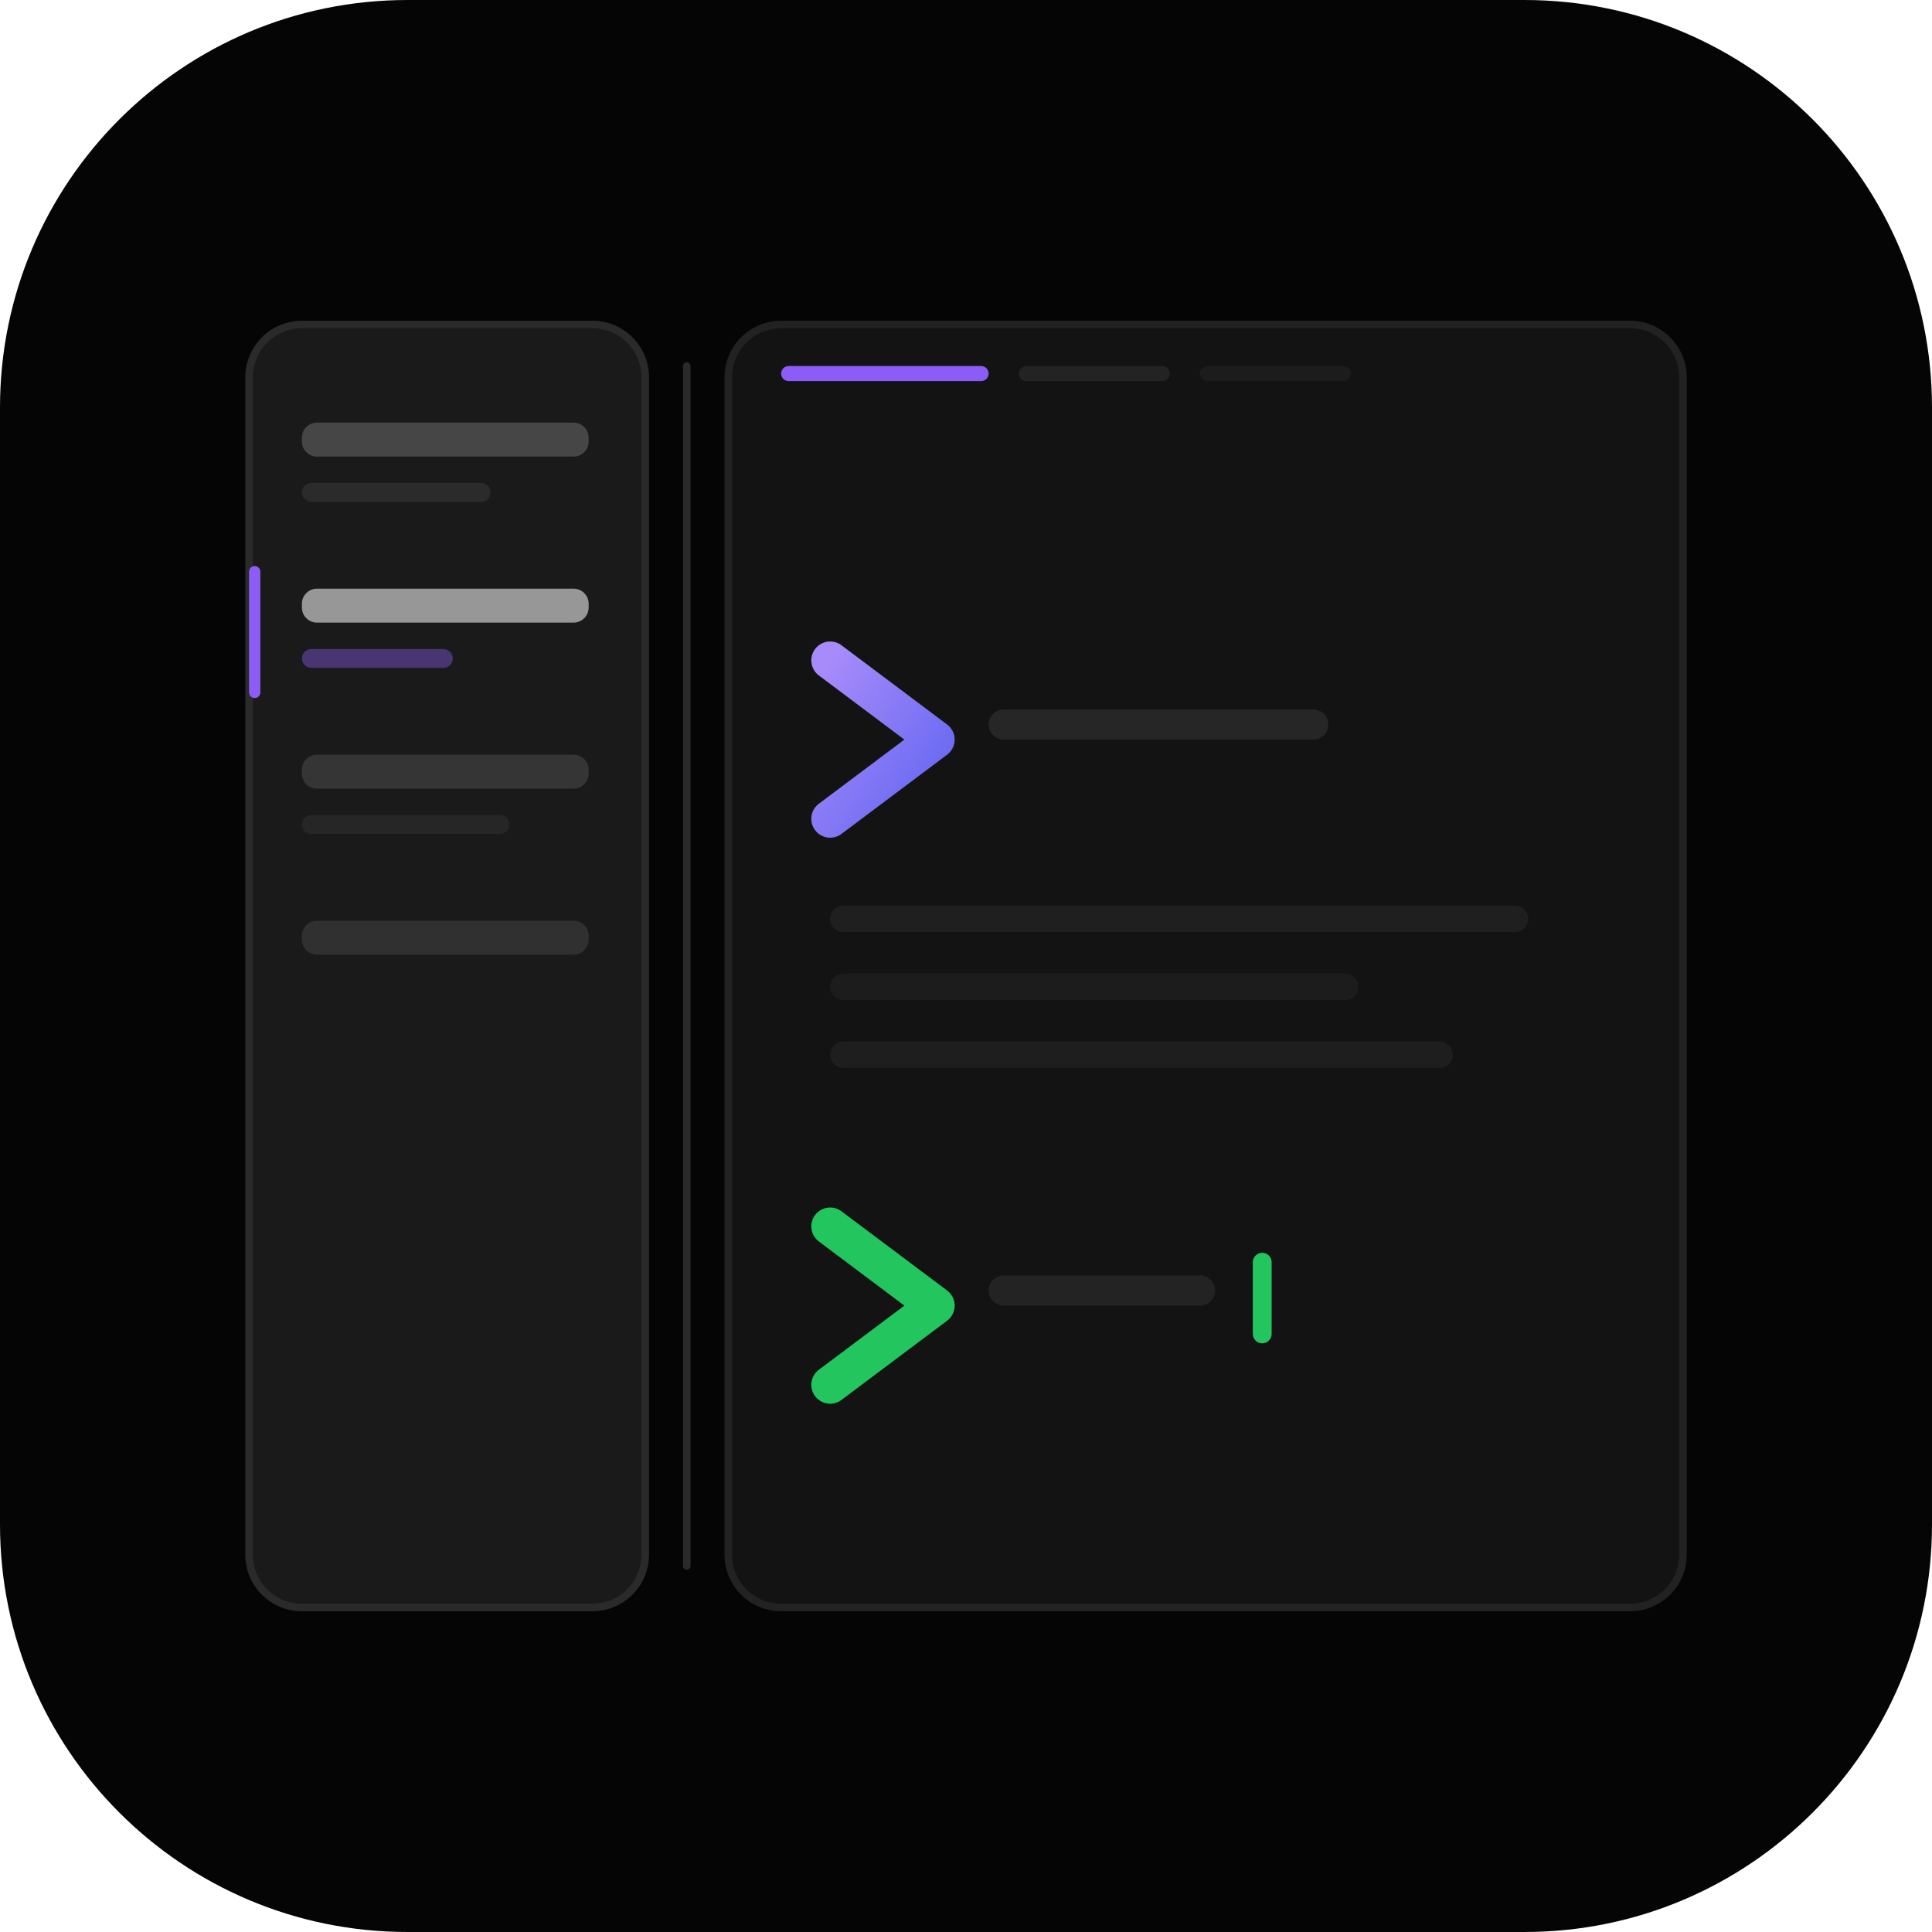
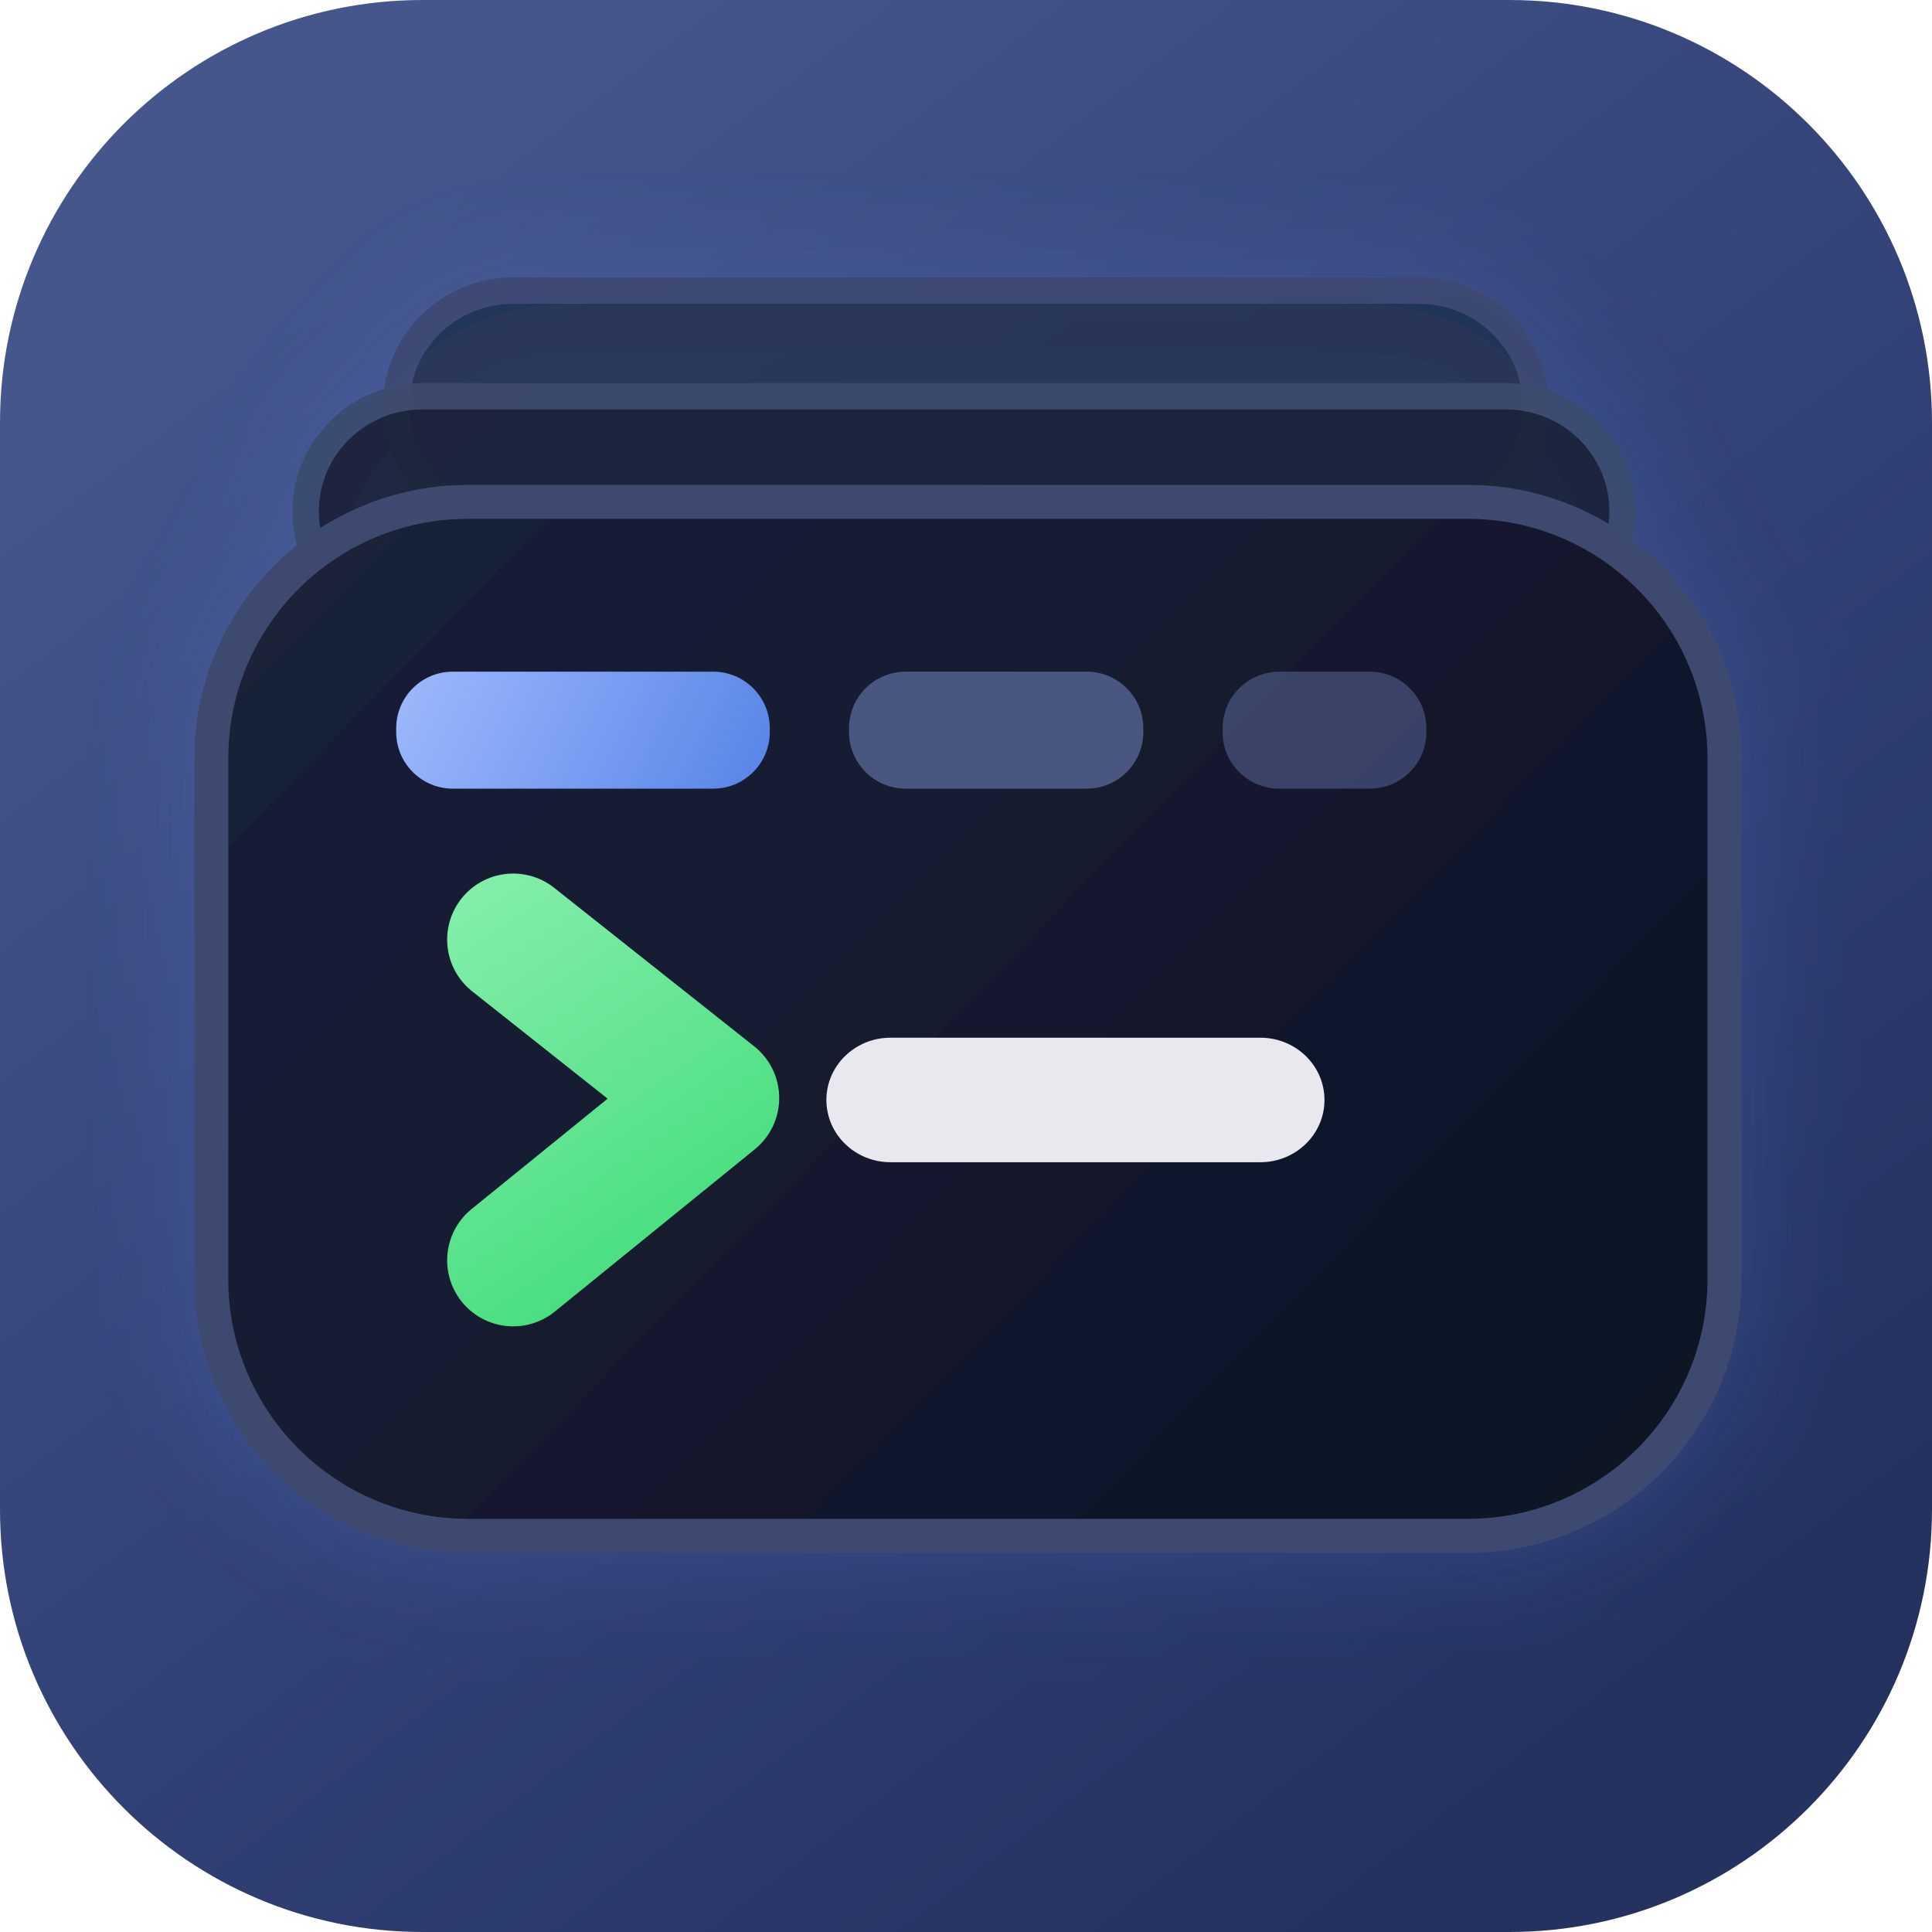
<svg xmlns="http://www.w3.org/2000/svg" viewBox="0 0 512 512" width="512" height="512">
  <defs>
-     <linearGradient id="prompt" x1="0%" y1="0%" x2="100%" y2="100%">
-       <stop offset="0%" stop-color="#a78bfa" />
-       <stop offset="100%" stop-color="#6366f1" />
+     <linearGradient id="bg" x1="96" y1="48" x2="416" y2="464" gradientUnits="userSpaceOnUse">
+       <stop offset="0" stop-color="#44568c" />
+       <stop offset="0.55" stop-color="#324176" />
+       <stop offset="1" stop-color="#243260" />
    </linearGradient>
+     <linearGradient id="panel" x1="109" y1="114" x2="412" y2="409" gradientUnits="userSpaceOnUse">
+       <stop offset="0" stop-color="#1a2138" />
+       <stop offset="1" stop-color="#0d1224" />
+     </linearGradient>
+     <linearGradient id="tab" x1="105" y1="146" x2="204" y2="195" gradientUnits="userSpaceOnUse">
+       <stop offset="0" stop-color="#a8c1ff" />
+       <stop offset="1" stop-color="#5b87e8" />
+     </linearGradient>
+     <linearGradient id="prompt" x1="129" y1="227" x2="192" y2="320" gradientUnits="userSpaceOnUse">
+       <stop offset="0" stop-color="#86efac" />
+       <stop offset="1" stop-color="#4ade80" />
+     </linearGradient>
+     <filter id="shadow" x="20" y="41" width="472" height="418" color-interpolation-filters="sRGB" filterUnits="userSpaceOnUse">
+       <feDropShadow dx="0" dy="20" stdDeviation="20" flood-color="#000000" flood-opacity="0.45" />
+       <feDropShadow dx="0" dy="0" stdDeviation="16" flood-color="#5b87e8" flood-opacity="0.22" />
+     </filter>
  </defs>
-   <rect width="512" height="512" rx="108" fill="#050505" />
-   <rect x="66" y="86" width="105" height="340" rx="14" fill="#1a1a1a" />
-   <rect x="66" y="86" width="105" height="340" rx="14" fill="none" stroke="#2a2a2a" stroke-width="2" />
-   <rect x="80" y="112" width="76" height="9" rx="4" fill="#888" opacity="0.4" />
-   <rect x="80" y="128" width="50" height="5" rx="2.5" fill="#555" opacity="0.3" />
-   <rect x="66" y="150" width="3" height="35" rx="1.5" fill="#8b5cf6" />
-   <rect x="80" y="156" width="76" height="9" rx="4" fill="#ccc" opacity="0.7" />
-   <rect x="80" y="172" width="40" height="5" rx="2.5" fill="#8b5cf6" opacity="0.4" />
-   <rect x="80" y="200" width="76" height="9" rx="4" fill="#888" opacity="0.25" />
-   <rect x="80" y="216" width="55" height="5" rx="2.5" fill="#555" opacity="0.2" />
-   <rect x="80" y="244" width="76" height="9" rx="4" fill="#888" opacity="0.2" />
-   <rect x="181" y="96" width="2" height="320" rx="1" fill="#2a2a2a" />
-   <rect x="193" y="86" width="253" height="340" rx="14" fill="#131313" />
-   <rect x="193" y="86" width="253" height="340" rx="14" fill="none" stroke="#222222" stroke-width="2" />
-   <rect x="207" y="97" width="55" height="4" rx="2" fill="#8b5cf6" />
-   <rect x="270" y="97" width="40" height="4" rx="2" fill="#333" opacity="0.5" />
-   <rect x="318" y="97" width="40" height="4" rx="2" fill="#333" opacity="0.3" />
-   <path d="M220,175 L248,196 L220,217" stroke="url(#prompt)" stroke-width="10" stroke-linecap="round" stroke-linejoin="round" fill="none" />
-   <rect x="262" y="188" width="90" height="8" rx="4" fill="#555" opacity="0.3" />
-   <rect x="220" y="240" width="185" height="7" rx="3.5" fill="#333" opacity="0.4" />
-   <rect x="220" y="258" width="140" height="7" rx="3.5" fill="#333" opacity="0.3" />
-   <rect x="220" y="276" width="165" height="7" rx="3.5" fill="#333" opacity="0.35" />
-   <path d="M220,325 L248,346 L220,367" stroke="#22c55e" stroke-width="10" stroke-linecap="round" stroke-linejoin="round" fill="none" />
-   <rect x="262" y="338" width="60" height="8" rx="4" fill="#555" opacity="0.25" />
-   <rect x="332" y="332" width="5" height="24" rx="2.5" fill="#22c55e" />
+   <rect width="512" height="512" rx="112" fill="url(#bg)" />
+   <g filter="url(#shadow)">
+     <rect x="105" y="77" width="302" height="61" rx="31" fill="#252e48" stroke="#3d4a6e" stroke-width="7" opacity="0.85" />
+     <rect x="81" y="105" width="349" height="61" rx="31" fill="#1d243a" stroke="#3d4a6e" stroke-width="7" opacity="0.95" />
+     <rect x="56" y="133" width="401" height="274" rx="68" fill="url(#panel)" stroke="#3d4a6e" stroke-width="9" />
+     <rect x="105" y="178" width="99" height="31" rx="15" fill="url(#tab)" />
+     <rect x="225" y="178" width="78" height="31" rx="15" fill="#4a5680" />
+     <rect x="324" y="178" width="54" height="31" rx="15" fill="#4a5680" opacity="0.7" />
+     <path d="M136 249L189 291L136 334" fill="none" stroke="url(#prompt)" stroke-linecap="round" stroke-linejoin="round" stroke-width="35" />
+     <rect x="219" y="275" width="132" height="33" rx="17" fill="#e8e8ee" />
+   </g>
</svg>
